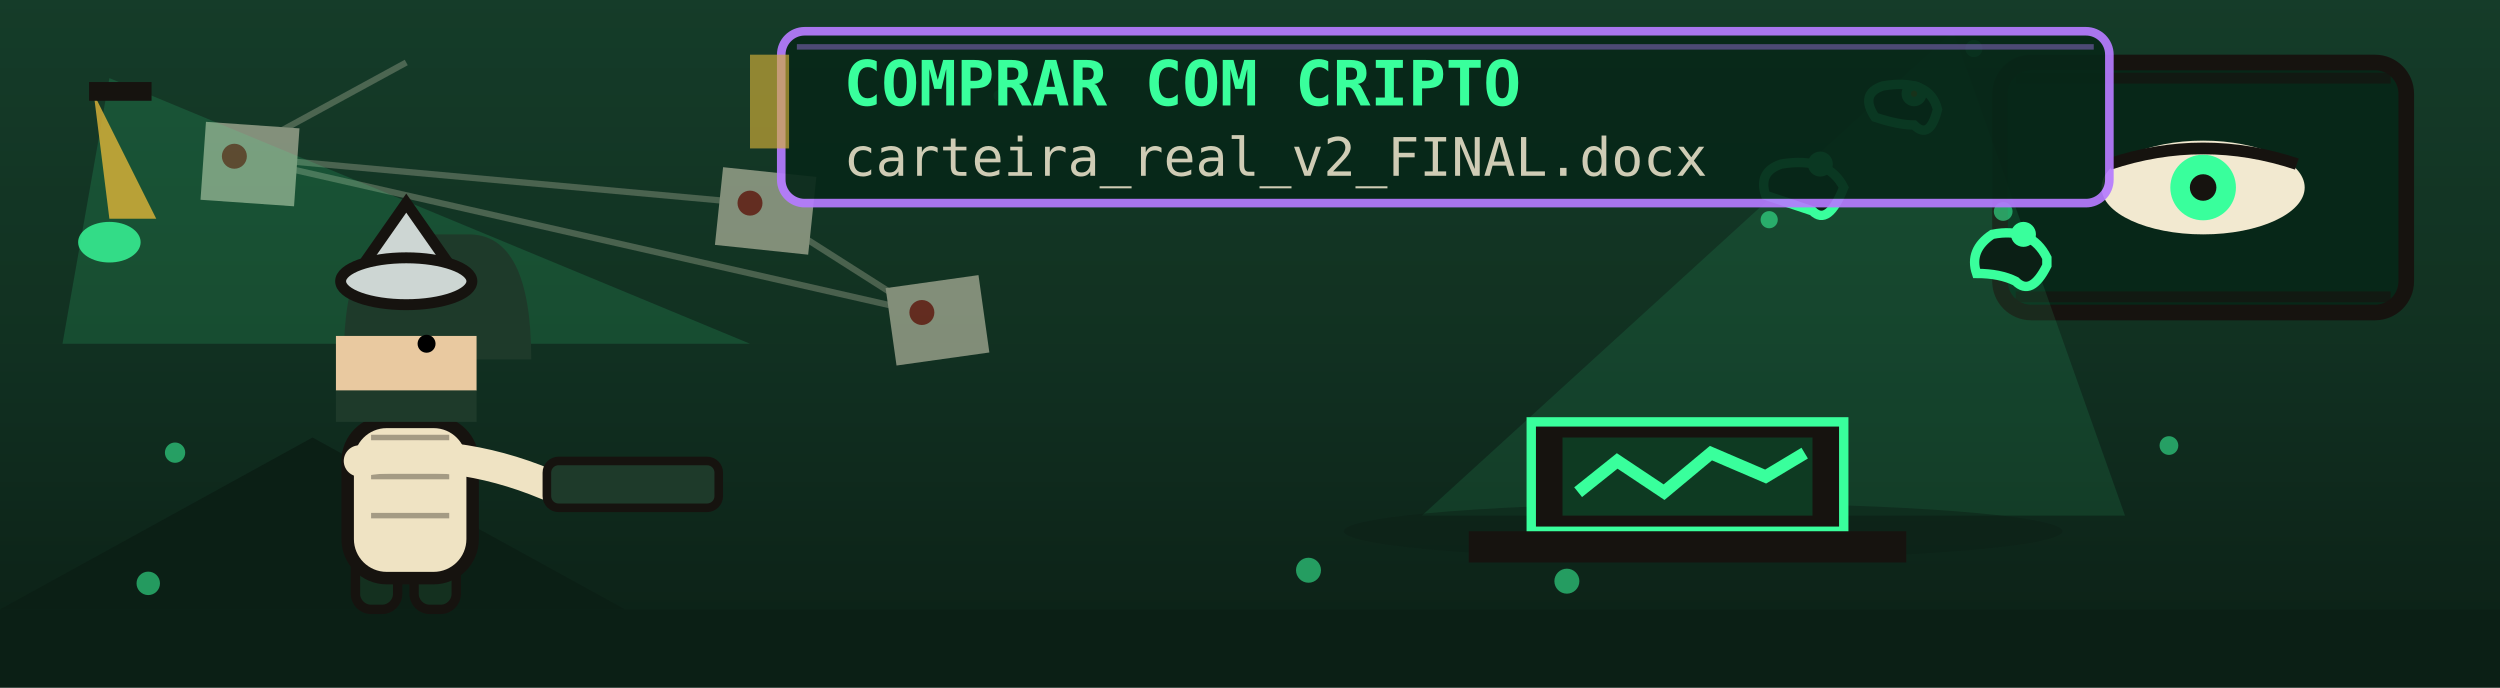
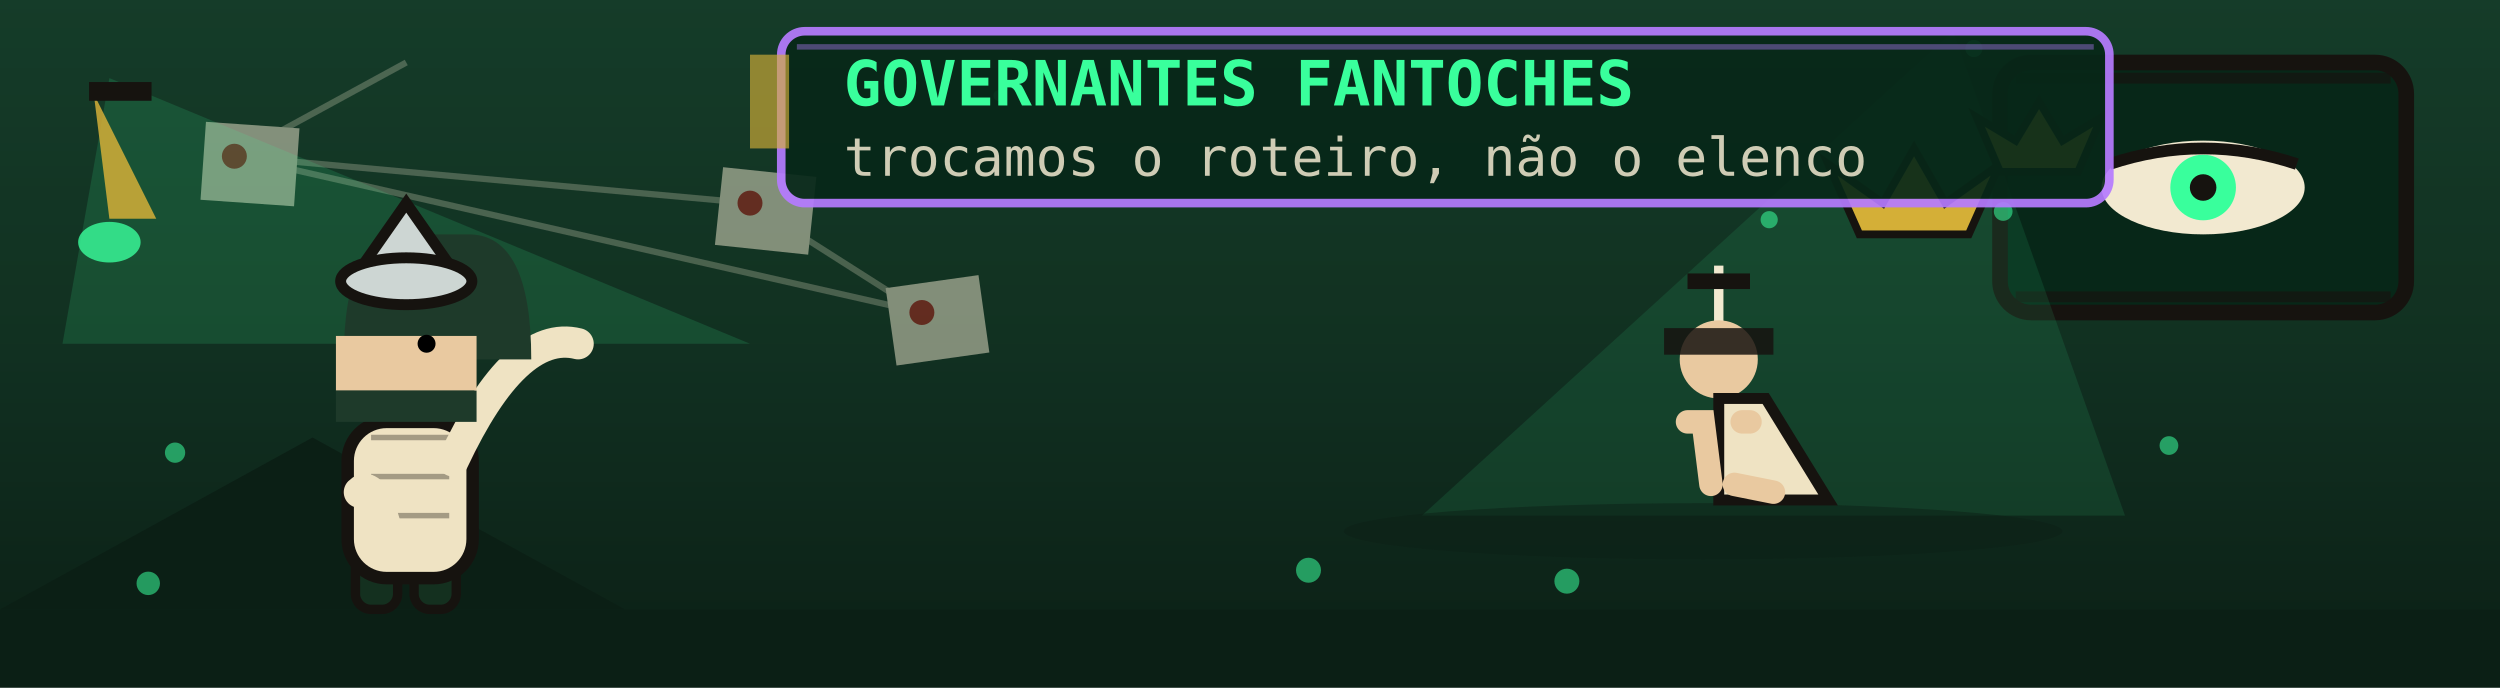
- <svg xmlns="http://www.w3.org/2000/svg" viewBox="0 0 320 88" preserveAspectRatio="xMidYMid slice" role="img" aria-label="COMPRAR COM CRIPTO">
+ <svg xmlns="http://www.w3.org/2000/svg" viewBox="0 0 320 88" preserveAspectRatio="xMidYMid slice" role="img" aria-label="GOVERNANTES FANTOCHES">
  <defs>
    <linearGradient id="wall" x1="0" y1="0" x2="0" y2="1">
      <stop offset="0" stop-color="#17422E" />
      <stop offset="1" stop-color="#0B1F15" />
    </linearGradient>
  </defs>
  <rect width="320" height="88" fill="url(#wall)" />
  <rect y="0" width="320" height="44" fill="#12301F" opacity=".35" />
  <path d="M0 78 L40 56 L80 78 Z" fill="#0B1F15" />
  <rect y="78" width="320" height="10" fill="#0B1F15" />
  <g class="board" opacity=".5">
    <path d="M30 20 L96 26 M30 20 L118 40 M96 26 L118 40 M52 8 L30 20" stroke="#F2E9D0" stroke-width=".8" opacity=".5" />
    <rect x="92" y="22" width="12" height="10" fill="#F2E9D0" transform="rotate(6 98 27)" />
    <rect x="114" y="36" width="12" height="10" fill="#F2E9D0" transform="rotate(-8 120 41)" />
    <rect x="26" y="16" width="12" height="10" fill="#F2E9D0" transform="rotate(4 32 21)" />
    <circle cx="30" cy="20" r="1.6" fill="#B3261E" />
    <circle cx="96" cy="26" r="1.6" fill="#B3261E" />
    <circle cx="118" cy="40" r="1.6" fill="#B3261E" />
  </g>
  <g class="eye">
    <rect x="256" y="8" width="52" height="32" rx="4" fill="#072718" stroke="#16130F" stroke-width="2" />
    <path d="M258 10 h48 M258 38 h48" stroke="#16130F" stroke-width="1.4" opacity=".7" />
    <ellipse cx="282" cy="24" rx="13" ry="6" fill="#F2E9D0" />
    <circle cx="282" cy="24" r="4.2" fill="#39FF9C" />
    <circle cx="282" cy="24" r="1.7" fill="#16130F" />
    <path d="M270 21 q12 -4 24 0" fill="none" stroke="#16130F" stroke-width="1.5" />
  </g>
  <g class="beam" opacity=".14">
    <polygon points="14,10 8,44 96,44" fill="#39FF9C" />
  </g>
  <g class="spotlight" opacity=".10">
    <polygon points="250,4 182,66 272,66" fill="#39FF9C" />
  </g>
  <g class="lamp">
    <path d="M12 12 l8 16 h-6 z" fill="#D4AF37" opacity=".85" />
    <rect x="11.4" y="10.5" width="8" height="2.4" fill="#16130F" />
    <ellipse cx="14" cy="31" rx="4" ry="2.6" fill="#39FF9C" opacity=".8" />
  </g>
  <g class="dust" fill="#39FF9C">
    <circle cx="22.408" cy="57.94" r="1.3" opacity=".55" />
    <circle cx="226.456" cy="28.12" r="1.1" opacity=".55" />
    <circle cx="256.408" cy="27.07" r="1.2" opacity=".55" />
    <circle cx="200.56" cy="74.39" r="1.6" opacity=".55" />
    <circle cx="18.976" cy="74.67" r="1.5" opacity=".55" />
    <circle cx="167.488" cy="72.99" r="1.6" opacity=".55" />
    <circle cx="252.664" cy="6.21" r="1.1" opacity=".55" />
    <circle cx="277.624" cy="57.03" r="1.2" opacity=".55" />
    <circle cx="45.184" cy="67.6" r="0.7" opacity=".55" />
    <circle cx="127.864" cy="12.23" r="0.7" opacity=".55" />
  </g>
  <g class="char">
    <rect x="45.5" y="65" width="5.4" height="13" rx="2" fill="#14301F" stroke="#16130F" stroke-width="1.2" />
    <rect x="53" y="65" width="5.4" height="13" rx="2" fill="#14301F" stroke="#16130F" stroke-width="1.2" />
    <rect x="44.5" y="54" width="16" height="20" rx="5" fill="#EFE3C3" stroke="#16130F" stroke-width="1.6" />
    <path d="M47.5 56 l10 0 M47.5 61 l10 0 M47.5 66 l10 0" stroke="#16130F" stroke-width=".7" opacity=".35" />
-     <path d="M46 59 Q58 57 70 62" fill="none" stroke="#EFE3C3" stroke-width="4" stroke-linecap="round" />
-     <rect x="70" y="59" width="22" height="6" rx="1.5" fill="#1E3A2A" stroke="#16130F" stroke-width="1.1" />
+     <path d="M46 63 Q48 61 50 70" fill="none" stroke="#EFE3C3" stroke-width="4" stroke-linecap="round" />
+     <path d="M58 59 Q66 42 74 44" fill="none" stroke="#EFE3C3" stroke-width="4" stroke-linecap="round" />
    <path d="M44 46 q0 -16 8 -16 l8 0 q8 0 8 16 z" fill="#1E3A2A" />
    <rect x="43" y="43" width="18" height="7" fill="#E9C9A0" />
    <circle cx="54.6" cy="44" r="1.15" fill="{ink}" />
    <circle cx="54.6" cy="44" r=".4" fill="{paper}" />
    <rect x="43" y="50" width="18" height="4" fill="#1E3A2A" />
    <polygon points="45,36 52,26 59,36" fill="#CDD6D3" stroke="#16130F" stroke-width="1.4" />
    <ellipse cx="52" cy="36" rx="8.4" ry="3" fill="#CDD6D3" stroke="#16130F" stroke-width="1.4" />
  </g>
-   <g class="spot spot-throb" transform="translate(20 16)">
+   <g class="spot spot-sway" transform="translate(20 16)">
    <ellipse cx="198" cy="52" rx="46" ry="3.6" fill="#0B1F15" opacity=".5" />
-     <rect x="176" y="38" width="40" height="14" fill="#16130F" stroke="#39FF9C" stroke-width="1.2" />
-     <rect x="180" y="40" width="32" height="10" fill="#0E3A22" />
-     <path d="M182 47 l5 -4 6 4 6 -5 7 3 5 -3" fill="none" stroke="#39FF9C" stroke-width="1.6" />
-     <rect x="168" y="52" width="56" height="4" fill="#16130F" />
+     <path d="M200 18 l0 10" stroke="#F2E9D0" stroke-width="1.2" />
+     <path d="M196 20 l8 0" stroke="#16130F" stroke-width="2" />
+     <circle cx="200" cy="30" r="5" fill="#E9C9A0" />
+     <path d="M200 48 v-13 l6 -0 8 13 z" fill="#EFE3C3" stroke="#16130F" stroke-width="1.4" />
+     <path d="M196 38 l2 0 1 8 M204 38 l-1 0 M202 46 l5 1" stroke="#E9C9A0" stroke-width="3" stroke-linecap="round" fill="none" />
+     <rect x="193" y="26" width="14" height="3.4" fill="#16130F" opacity=".85" />
  </g>
  <g class="prop prop-rise">
-     <g fill="#0B1F15" stroke="#39FF9C" stroke-width="1.2">
-       <path d="M236 24 q-2 -4 -8 -3 q-3 1 -2 4 q3 1 6 2 q2 2 4 -3 z" />
-       <circle cx="233" cy="21" r="1" fill="#39FF9C" />
-       <path d="M262 33 q-2 -4 -7 -3 q-3 2 -2 5 q3 0 5 1 q2 2 4 -2 z" />
-       <circle cx="259" cy="30" r="1" fill="#39FF9C" />
-       <path d="M248 14 q-1 -4 -7 -3 q-3 1 -1 4 q3 1 5 1 q2 2 3 -2 z" />
-       <circle cx="245" cy="12" r="1" fill="#D4AF37" />
+     <g fill="#D4AF37" stroke="#16130F" stroke-width="1">
+       <path d="M238 30 l-4 -9 l7 5 l4 -7 l4 7 l7 -5 l-4 9 z" />
+       <path d="M256 22 l-3 -7 l5 3 l3 -5 l3 5 l5 -3 l-3 7 z" />
    </g>
  </g>
  <g class="tag">
    <rect x="100" y="4" width="170" height="22" rx="3" fill="#072718" stroke="#B57BFF" stroke-width="1.1" opacity=".92" />
    <path d="M102 6 h166" stroke="#B57BFF" stroke-width=".7" opacity=".4" />
    <rect x="96" y="7" width="5" height="12" fill="#D4AF37" opacity=".65" />
-     <text x="108" y="13.5" font-family="monospace" font-size="8" font-weight="700" fill="#39FF9C">COMPRAR COM CRIPTO</text>
-     <text x="108" y="22.5" font-family="monospace" font-size="6.8" fill="#F2E9D0" opacity=".85">carteira_real_v2_FINAL.docx</text>
+     <text x="108" y="13.5" font-family="monospace" font-size="8" font-weight="700" fill="#39FF9C">GOVERNANTES FANTOCHES</text>
+     <text x="108" y="22.5" font-family="monospace" font-size="6.8" fill="#F2E9D0" opacity=".85">trocamos o roteiro, não o elenco</text>
  </g>
</svg>
